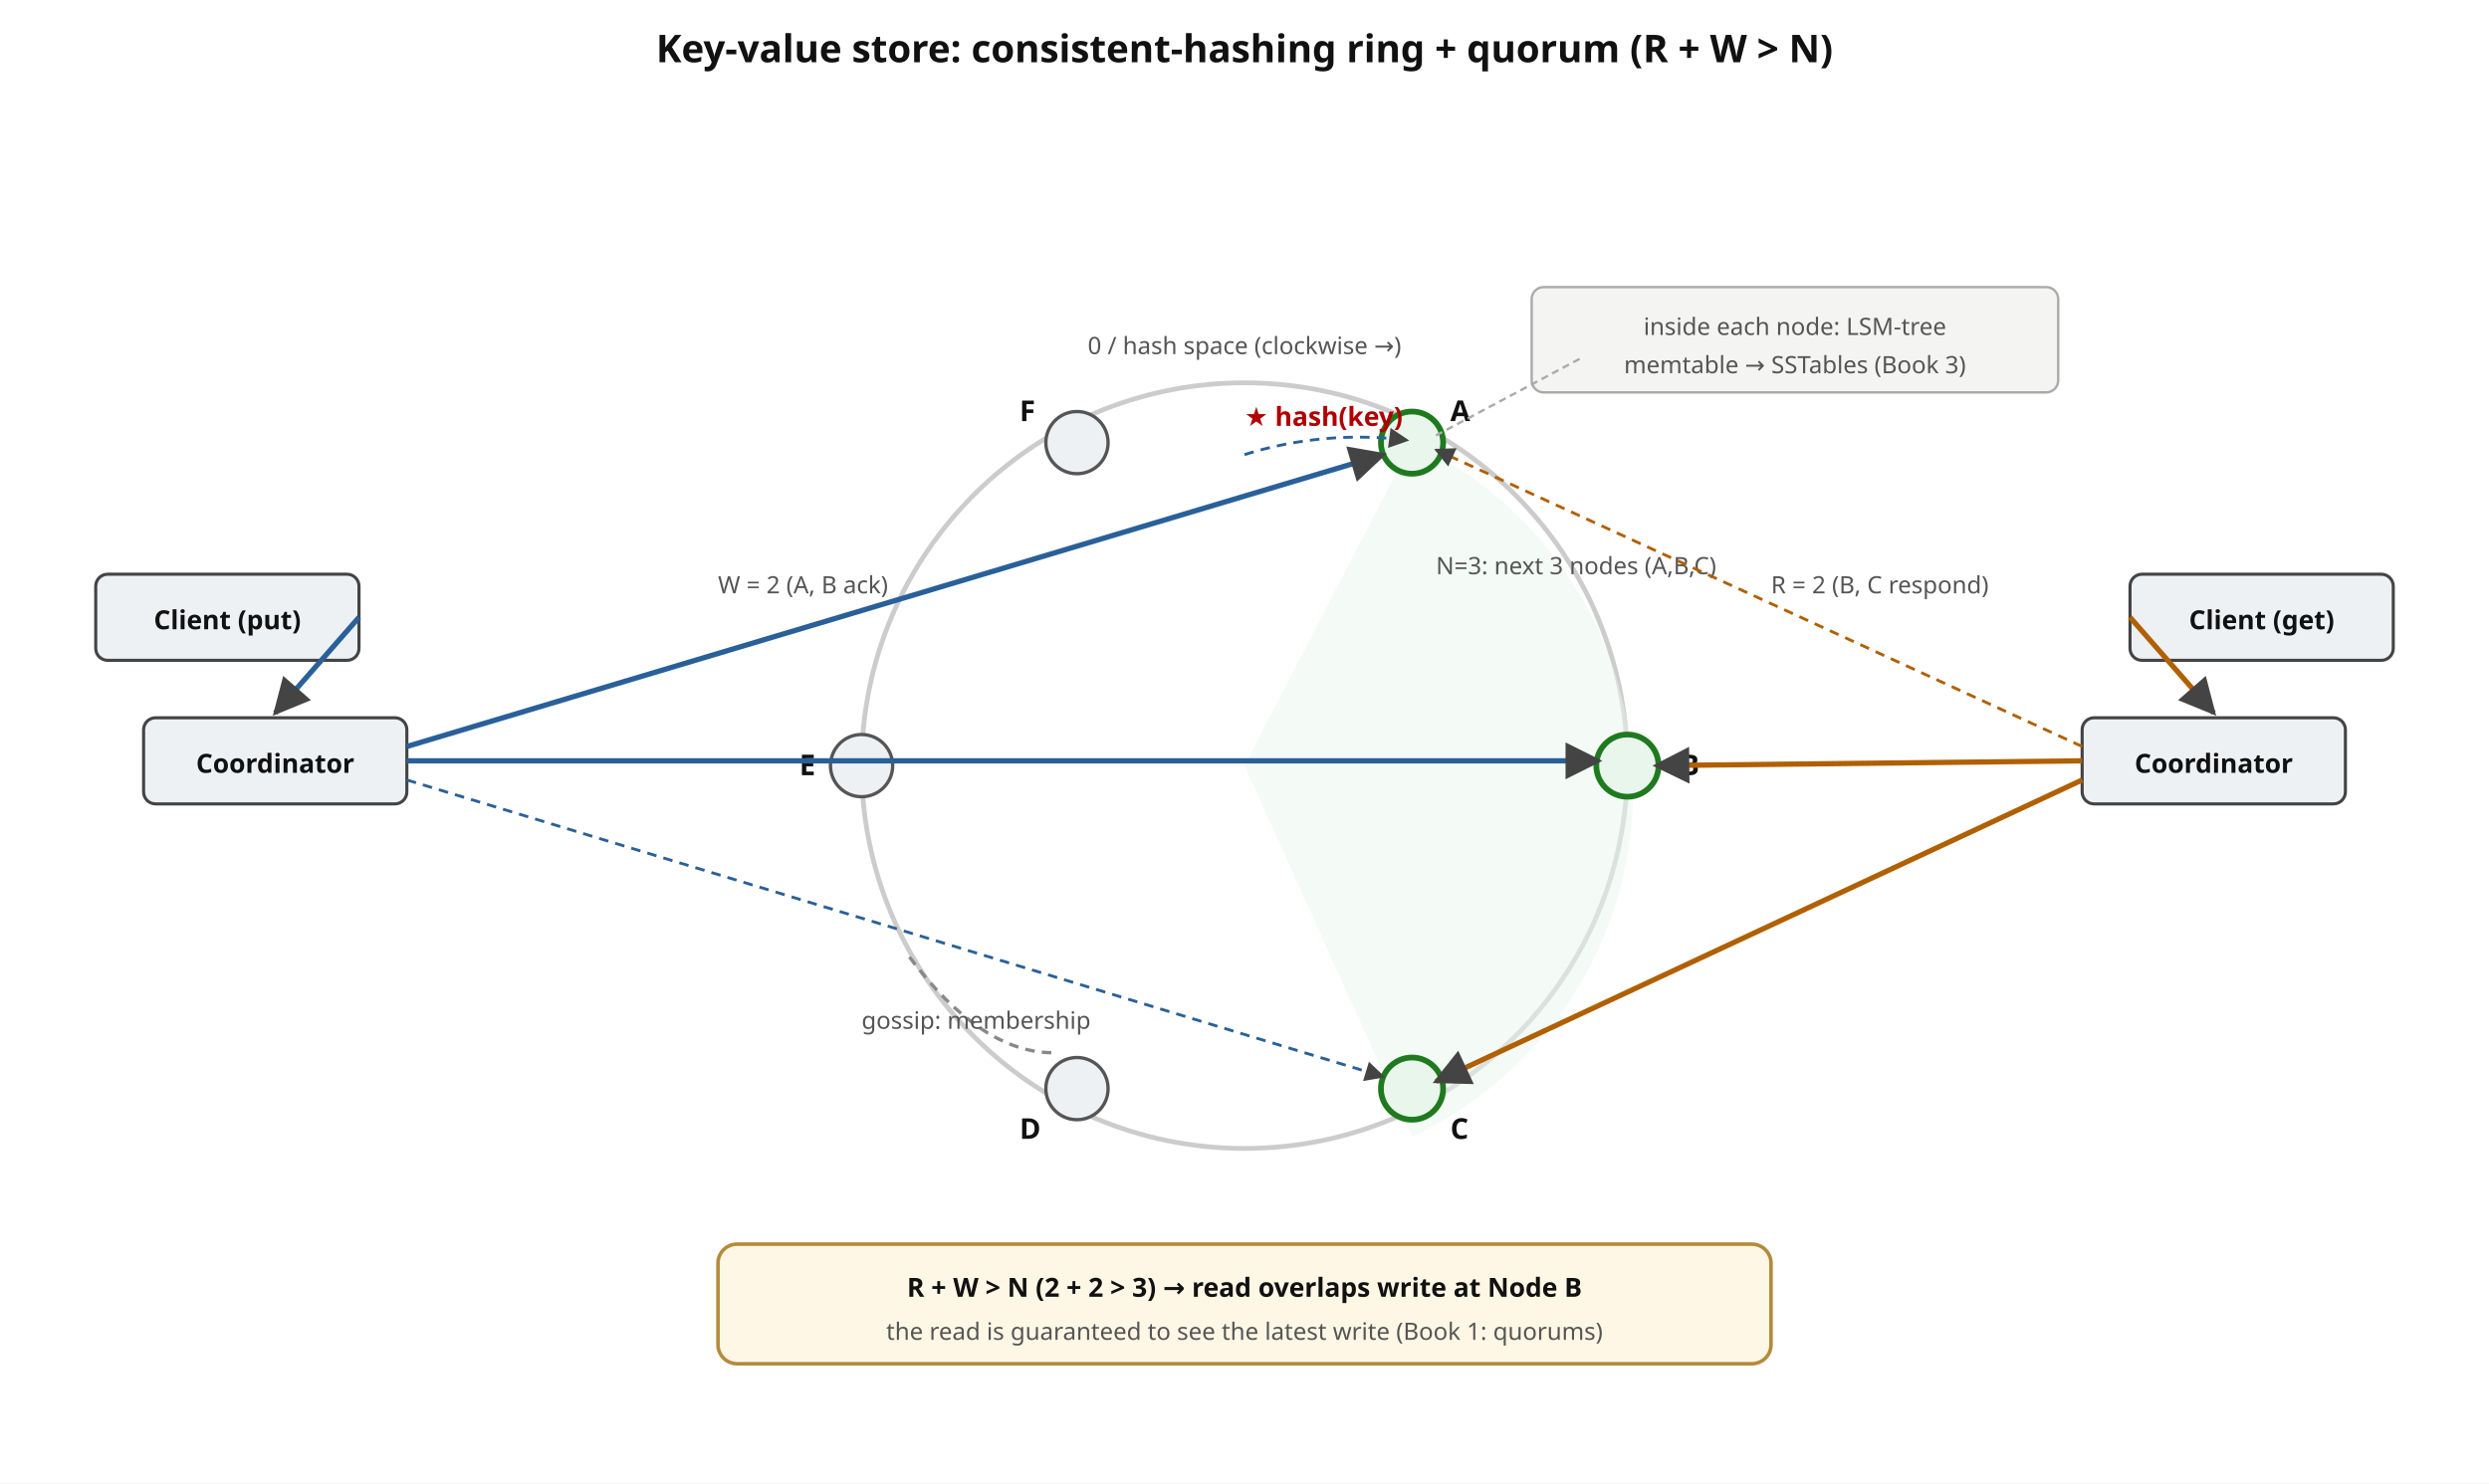
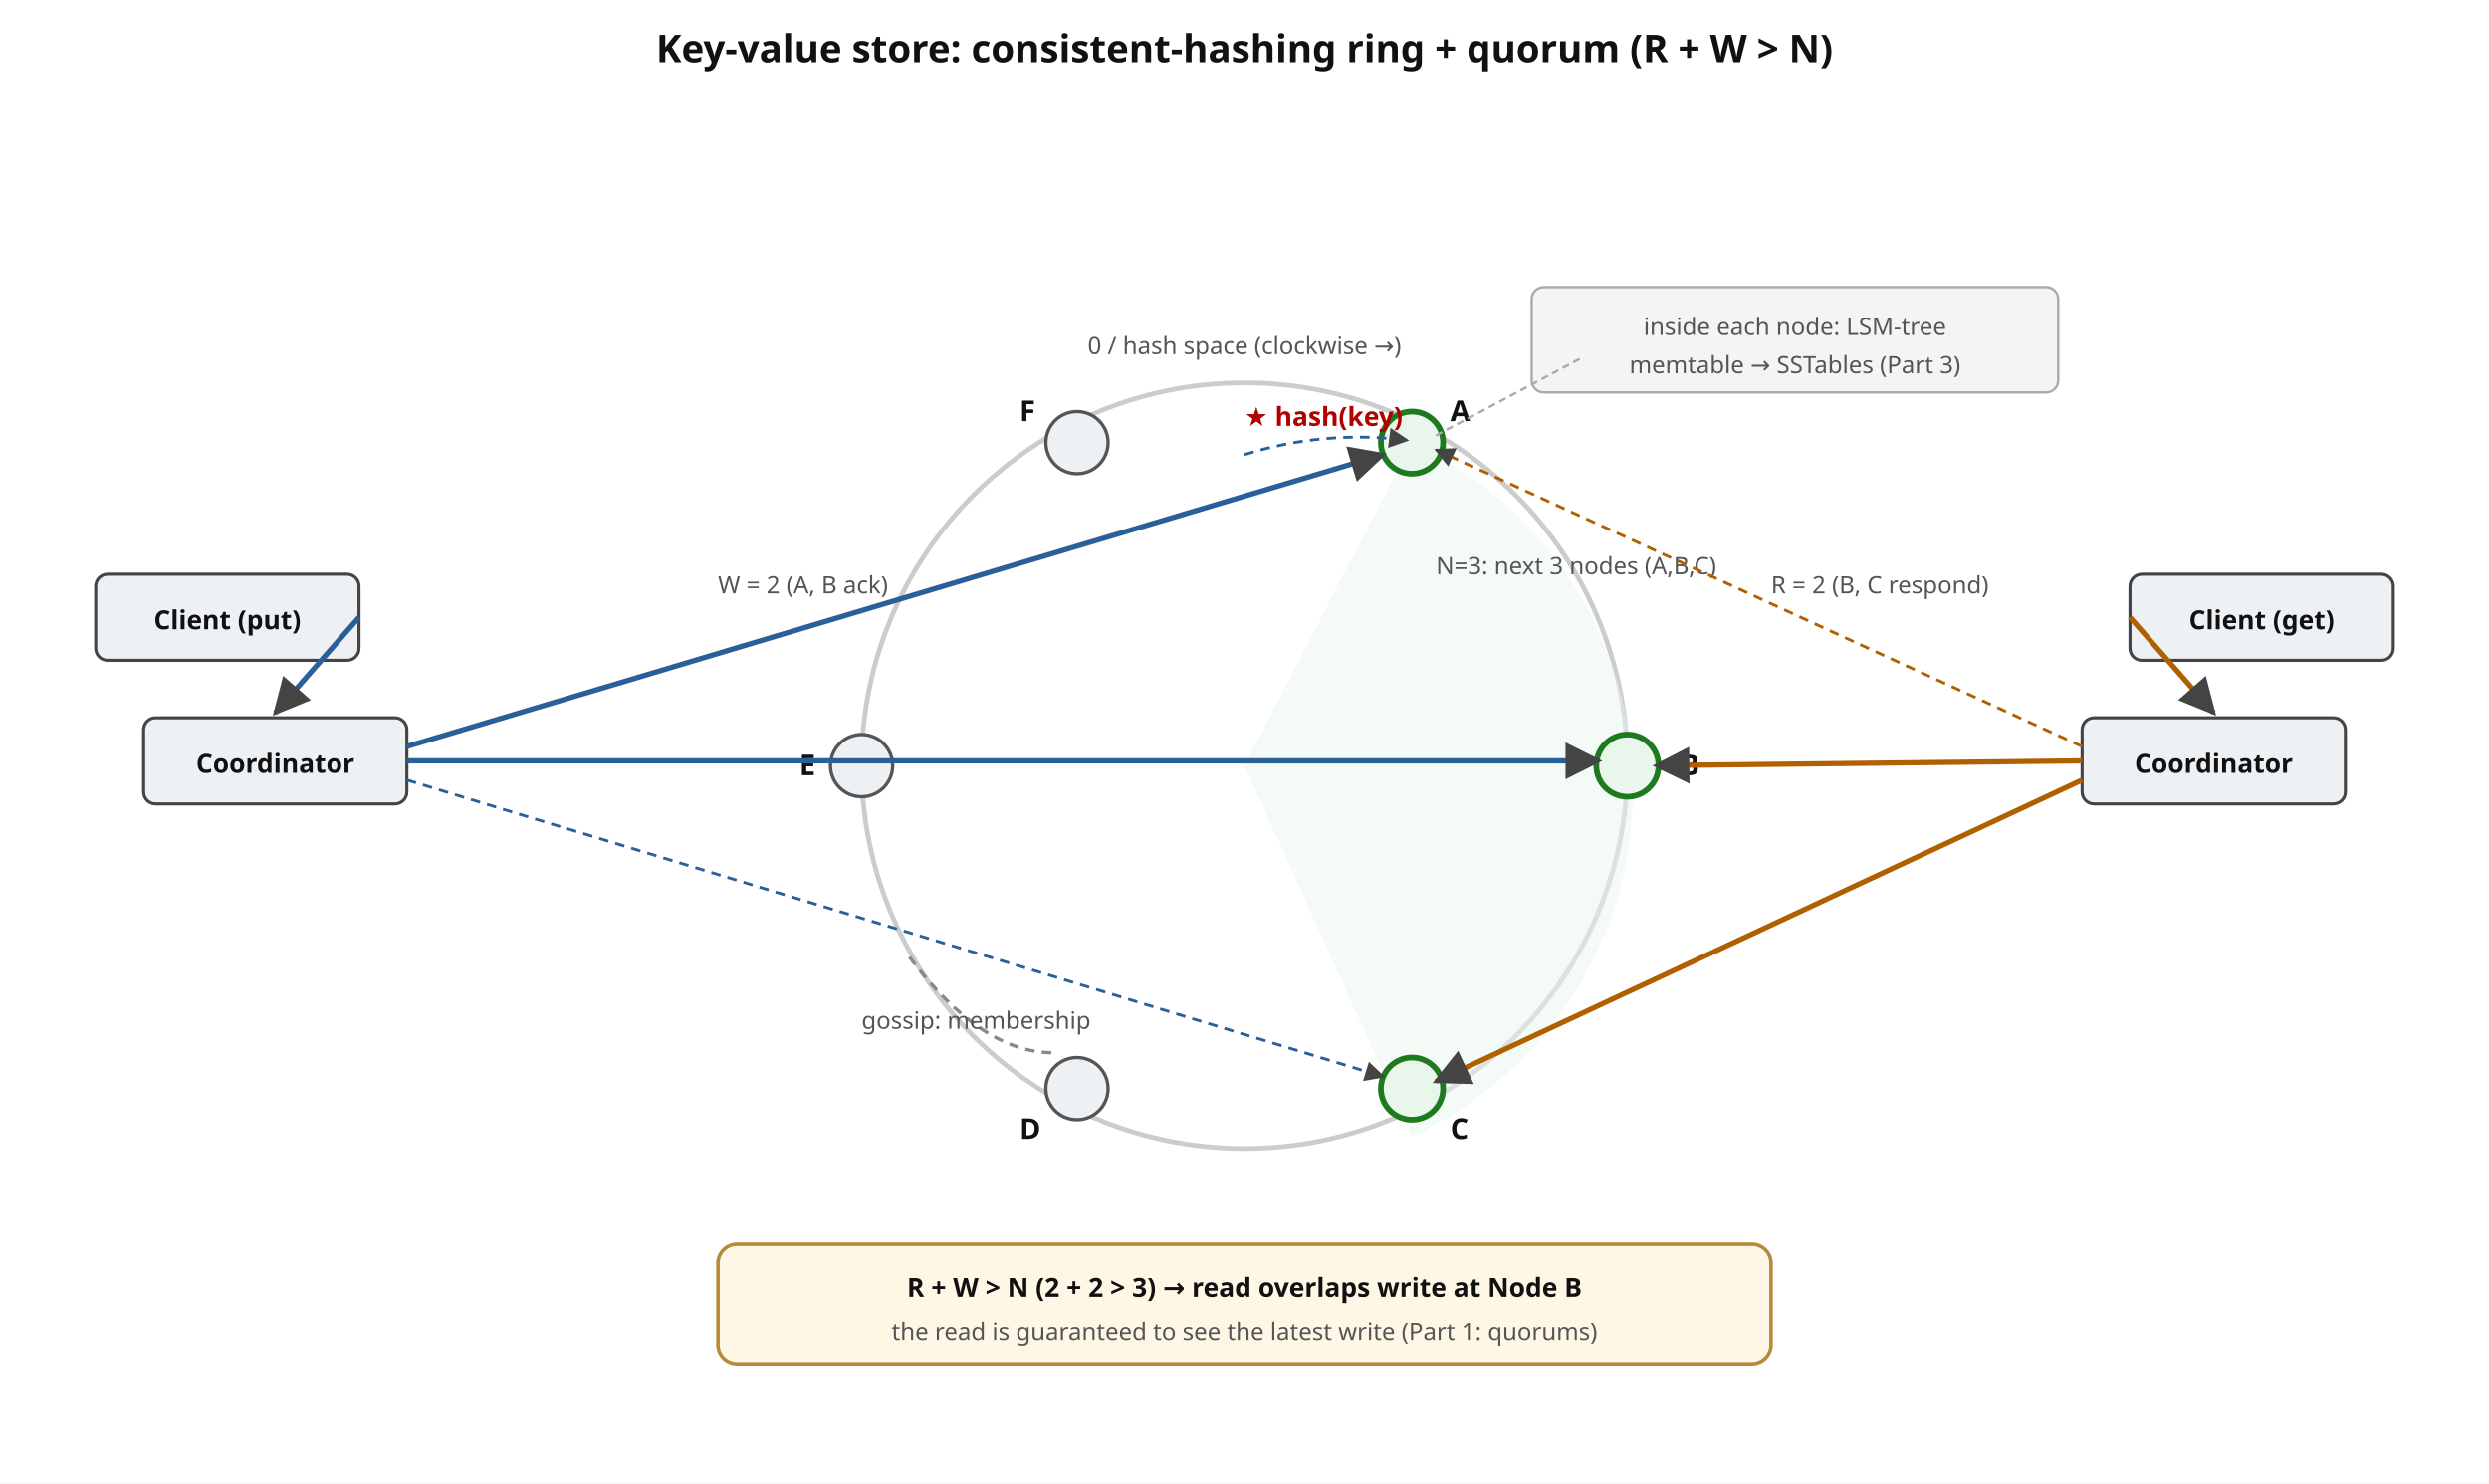
<svg xmlns="http://www.w3.org/2000/svg" viewBox="0 0 1040 620" font-family="sans-serif">
  <defs>
    <marker id="ak8" viewBox="0 0 10 10" refX="9" refY="5" markerWidth="7" markerHeight="7" orient="auto-start-reverse">
      <path d="M0,0 L10,5 L0,10 z" fill="#444" />
    </marker>
    <style>
      .title{font-size:16px;font-weight:bold;fill:#111}
      .ring{fill:none;stroke:#ccc;stroke-width:2}
      .node{fill:#eef1f4;stroke:#555;stroke-width:1.4}
      .nodeR{fill:#e9f6ec;stroke:#1f7a1f;stroke-width:2.4}
      .nodeT{font-size:12px;font-weight:bold;fill:#111}
      .box{fill:#eef1f4;stroke:#444;stroke-width:1.3}
      .boxT{font-size:11px;font-weight:bold;fill:#111}
      .sub{font-size:10px;fill:#555}
      .wr{stroke:#2a6099;stroke-width:2.2;fill:none}
      .wrd{stroke:#2a6099;stroke-width:1.2;fill:none;stroke-dasharray:4 3}
      .rd{stroke:#b06000;stroke-width:2.2;fill:none}
      .rdd{stroke:#b06000;stroke-width:1.2;fill:none;stroke-dasharray:4 3}
      .key{font-size:11px;font-weight:bold;fill:#b00000}
      .overlap{fill:#fff7e6;stroke:#b58a3b;stroke-width:1.5}
      .note{fill:#f4f4f2;stroke:#aaa;stroke-width:1}
    </style>
  </defs>
  <rect width="1040" height="620" fill="#ffffff" />
  <text x="520" y="26" text-anchor="middle" class="title">Key-value store: consistent-hashing ring + quorum (R + W &gt; N)</text>
  <circle class="ring" cx="520" cy="320" r="160" />
  <text x="520" y="148" text-anchor="middle" class="sub">0 / hash space (clockwise →)</text>
  <path d="M520,320 L590,185 A160,160 0 0 1 590,475 Z" fill="#e9f6ec" opacity="0.5" />
  <circle class="nodeR" cx="590" cy="185" r="13" />
  <text x="606" y="176" class="nodeT" fill="#1f7a1f">A</text>
  <circle class="nodeR" cx="680" cy="320" r="13" />
  <text x="702" y="324" class="nodeT" fill="#1f7a1f">B</text>
  <circle class="nodeR" cx="590" cy="455" r="13" />
  <text x="606" y="476" class="nodeT" fill="#1f7a1f">C</text>
  <circle class="node" cx="450" cy="455" r="13" />
  <text x="426" y="476" class="nodeT">D</text>
  <circle class="node" cx="360" cy="320" r="13" />
  <text x="334" y="324" class="nodeT">E</text>
  <circle class="node" cx="450" cy="185" r="13" />
  <text x="426" y="176" class="nodeT">F</text>
  <text x="520" y="178" class="key">★ hash(key)</text>
  <path d="M520,190 A160,160 0 0 1 588,184" class="wrd" stroke="#b00000" marker-end="url(#ak8)" />
  <text x="600" y="240" class="sub" fill="#1f7a1f">N=3: next 3 nodes (A,B,C)</text>
  <rect class="box" x="40" y="240" width="110" height="36" rx="5" />
  <text x="95" y="263" text-anchor="middle" class="boxT">Client (put)</text>
  <rect class="box" x="60" y="300" width="110" height="36" rx="5" />
  <text x="115" y="323" text-anchor="middle" class="boxT">Coordinator</text>
  <line class="wr" x1="150" y1="258" x2="115" y2="298" marker-end="url(#ak8)" />
  <line class="wr" x1="170" y1="312" x2="578" y2="190" marker-end="url(#ak8)" />
  <line class="wr" x1="170" y1="318" x2="668" y2="318" marker-end="url(#ak8)" />
  <line class="wrd" x1="170" y1="326" x2="578" y2="450" marker-end="url(#ak8)" />
  <text x="300" y="248" class="sub" fill="#2a6099">W = 2 (A, B ack)</text>
  <rect class="box" x="890" y="240" width="110" height="36" rx="5" />
  <text x="945" y="263" text-anchor="middle" class="boxT">Client (get)</text>
  <rect class="box" x="870" y="300" width="110" height="36" rx="5" />
  <text x="925" y="323" text-anchor="middle" class="boxT">Coordinator</text>
  <line class="rd" x1="890" y1="258" x2="925" y2="298" marker-end="url(#ak8)" />
  <line class="rd" x1="870" y1="318" x2="692" y2="320" marker-end="url(#ak8)" />
  <line class="rd" x1="870" y1="326" x2="600" y2="452" marker-end="url(#ak8)" />
  <line class="rdd" x1="870" y1="312" x2="600" y2="188" marker-end="url(#ak8)" />
  <text x="740" y="248" class="sub" fill="#b06000">R = 2 (B, C respond)</text>
  <rect class="overlap" x="300" y="520" width="440" height="50" rx="8" />
  <text x="520" y="542" text-anchor="middle" class="boxT">R + W &gt; N  (2 + 2 &gt; 3)  →  read overlaps write at Node B</text>
-   <text x="520" y="560" text-anchor="middle" class="sub">the read is guaranteed to see the latest write (Book 1: quorums)</text>
+   <text x="520" y="560" text-anchor="middle" class="sub">the read is guaranteed to see the latest write (Part 1: quorums)</text>
  <rect class="note" x="640" y="120" width="220" height="44" rx="5" />
  <text x="750" y="140" text-anchor="middle" class="sub">inside each node: LSM-tree</text>
-   <text x="750" y="156" text-anchor="middle" class="sub">memtable → SSTables (Book 3)</text>
+   <text x="750" y="156" text-anchor="middle" class="sub">memtable → SSTables (Part 3)</text>
  <line x1="660" y1="150" x2="600" y2="182" stroke="#aaa" stroke-width="1" stroke-dasharray="3 2" />
  <path d="M380,400 Q 410,440 440,440" fill="none" stroke="#888" stroke-width="1.4" stroke-dasharray="4 3" />
  <text x="360" y="430" class="sub">gossip: membership</text>
</svg>
